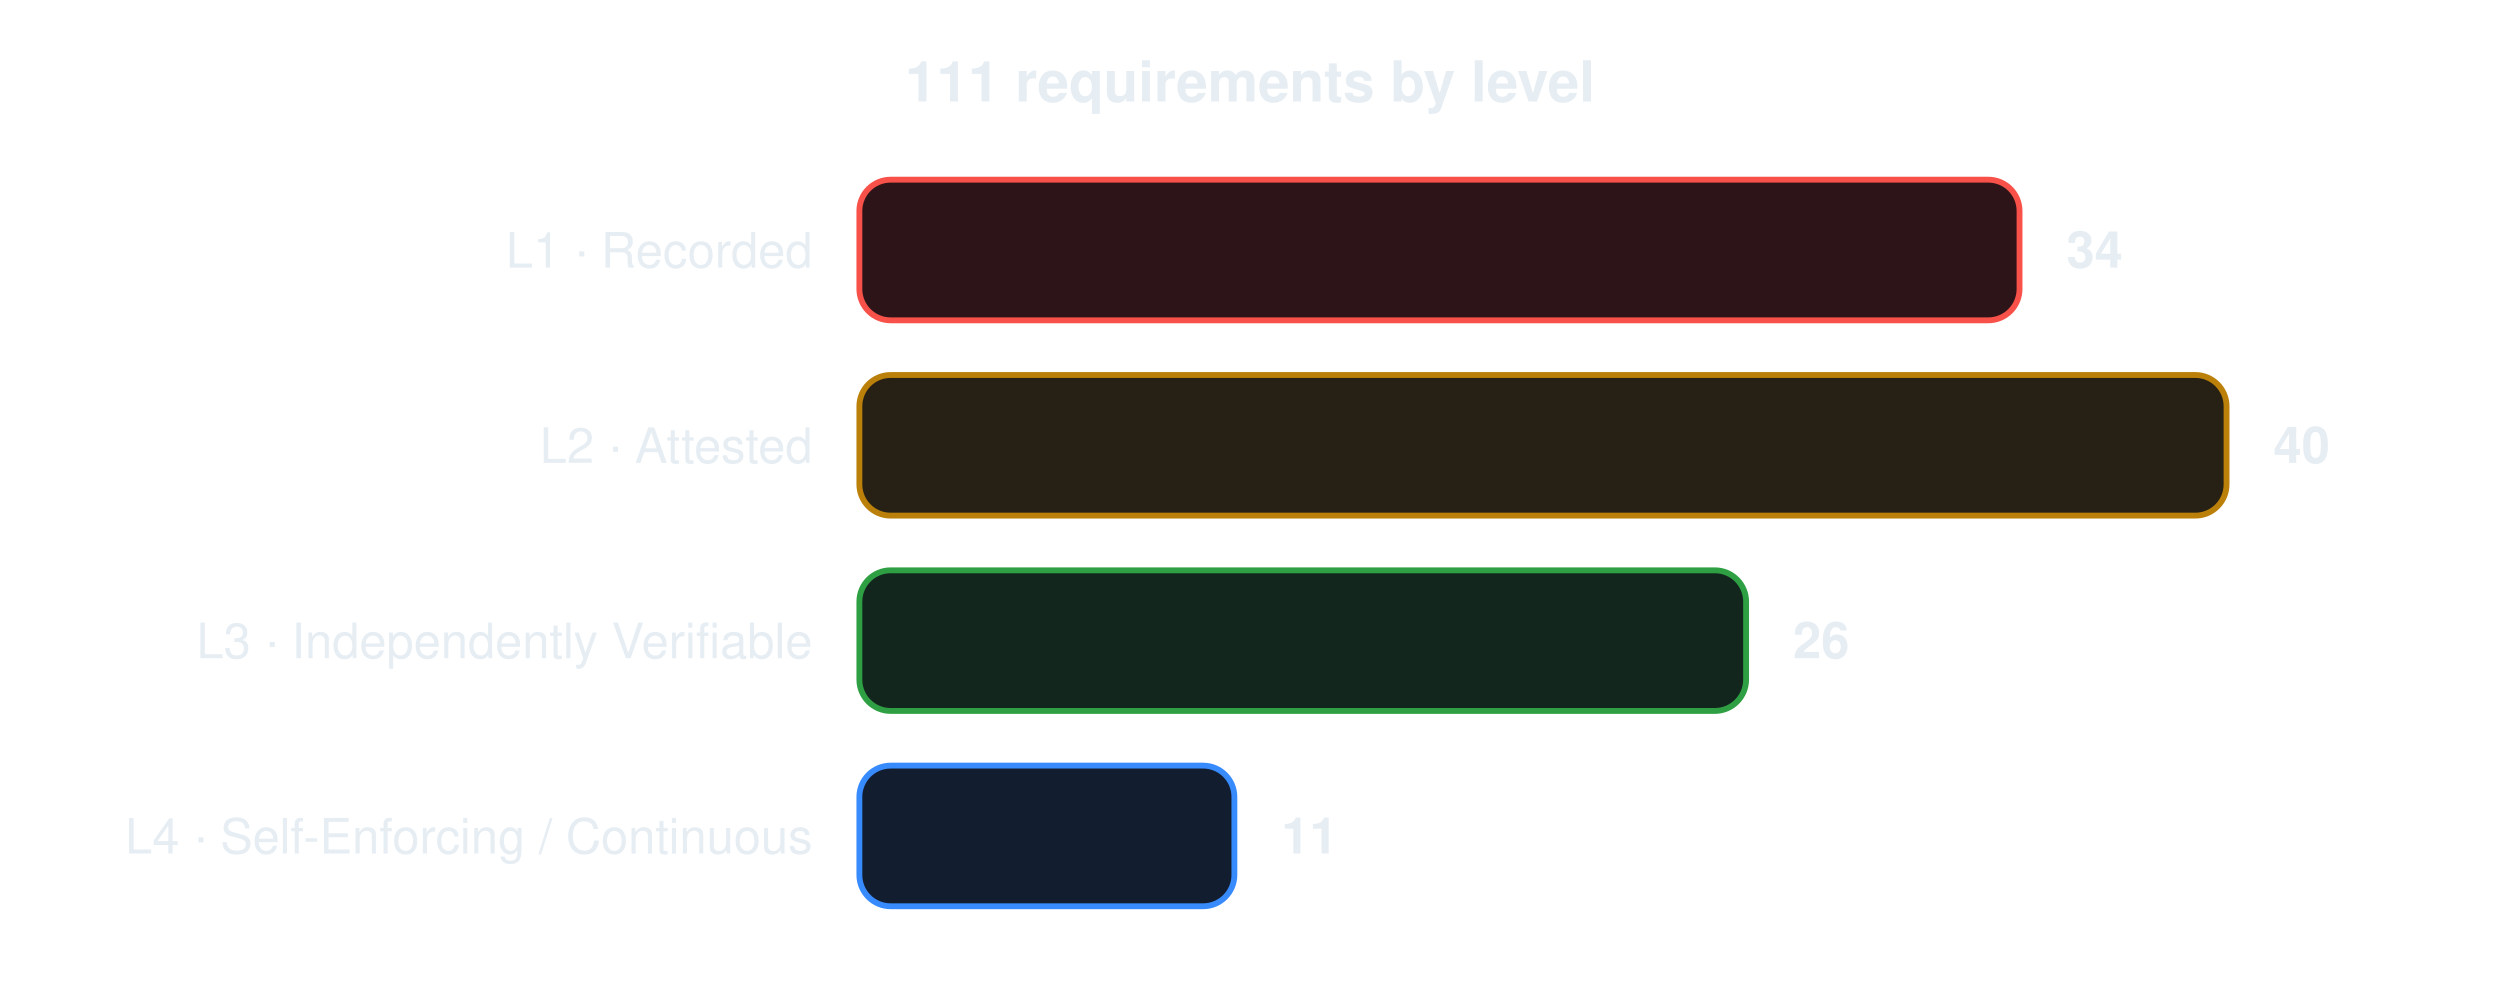
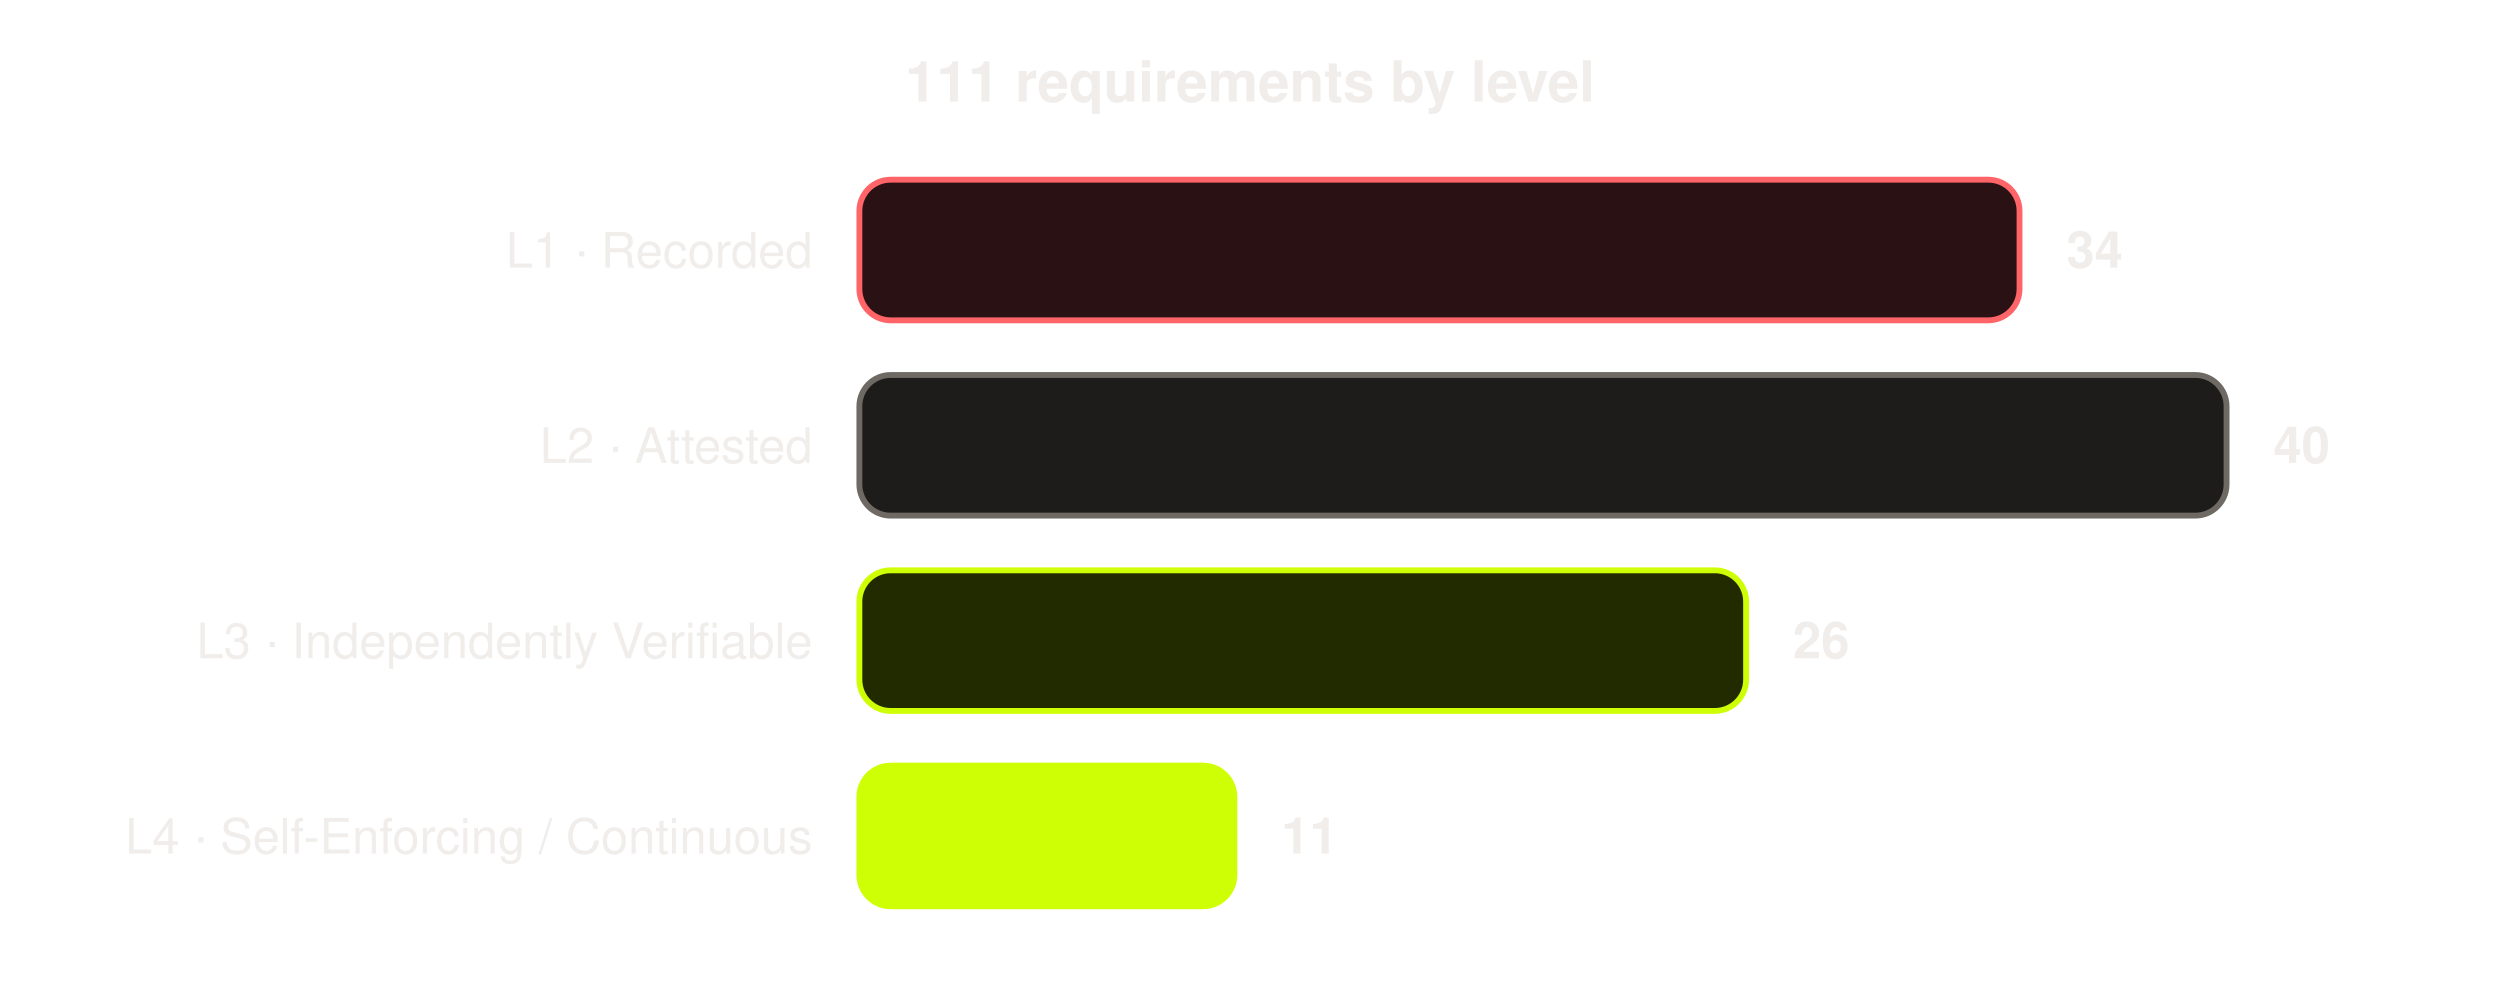
- <svg xmlns="http://www.w3.org/2000/svg" width="640" height="252" viewBox="0 0 640 252" font-family="-apple-system,'Segoe UI',Helvetica,Arial,sans-serif">
-   <text x="320.0" y="26" font-size="14.5" font-weight="600" fill="#e6edf3" text-anchor="middle">111 requirements by level</text>
-   <text x="208" y="68.5" font-size="12.5" fill="#e6edf3" text-anchor="end">L1 · Recorded</text>
-   <rect x="220" y="46" width="297" height="36" rx="8" fill="#2d1418" stroke="#f85149" stroke-width="1.5" />
-   <text x="529" y="68.5" font-size="13" font-weight="600" fill="#e6edf3" text-anchor="start">34</text>
-   <text x="208" y="118.5" font-size="12.5" fill="#e6edf3" text-anchor="end">L2 · Attested</text>
-   <rect x="220" y="96" width="350" height="36" rx="8" fill="#272115" stroke="#bb8009" stroke-width="1.5" />
-   <text x="582" y="118.5" font-size="13" font-weight="600" fill="#e6edf3" text-anchor="start">40</text>
-   <text x="208" y="168.5" font-size="12.5" fill="#e6edf3" text-anchor="end">L3 · Independently Verifiable</text>
-   <rect x="220" y="146" width="227" height="36" rx="8" fill="#12261e" stroke="#2ea043" stroke-width="1.5" />
-   <text x="459" y="168.5" font-size="13" font-weight="600" fill="#e6edf3" text-anchor="start">26</text>
-   <text x="208" y="218.5" font-size="12.5" fill="#e6edf3" text-anchor="end">L4 · Self-Enforcing / Continuous</text>
-   <rect x="220" y="196" width="96" height="36" rx="8" fill="#121d2f" stroke="#388bfd" stroke-width="1.5" />
-   <text x="328" y="218.5" font-size="13" font-weight="600" fill="#e6edf3" text-anchor="start">11</text>
+ <svg xmlns="http://www.w3.org/2000/svg" width="640" height="252" viewBox="0 0 640 252" font-family="Montserrat,'Source Sans 3',-apple-system,'Segoe UI',Helvetica,Arial,sans-serif">
+   <text x="320.0" y="26" font-size="14.5" font-weight="600" fill="#f0edea" text-anchor="middle">111 requirements by level</text>
+   <text x="208" y="68.5" font-size="12.5" fill="#f0edea" text-anchor="end">L1 · Recorded</text>
+   <rect x="220" y="46" width="297" height="36" rx="8" fill="#2a1214" stroke="#ff6568" stroke-width="1.5" />
+   <text x="529" y="68.5" font-size="13" font-weight="600" fill="#f0edea" text-anchor="start">34</text>
+   <text x="208" y="118.5" font-size="12.5" fill="#f0edea" text-anchor="end">L2 · Attested</text>
+   <rect x="220" y="96" width="350" height="36" rx="8" fill="#1d1c1a" stroke="#6e6a63" stroke-width="1.5" />
+   <text x="582" y="118.5" font-size="13" font-weight="600" fill="#f0edea" text-anchor="start">40</text>
+   <text x="208" y="168.5" font-size="12.5" fill="#f0edea" text-anchor="end">L3 · Independently Verifiable</text>
+   <rect x="220" y="146" width="227" height="36" rx="8" fill="#222b00" stroke="#cfff04" stroke-width="1.5" />
+   <text x="459" y="168.5" font-size="13" font-weight="600" fill="#f0edea" text-anchor="start">26</text>
+   <text x="208" y="218.5" font-size="12.5" fill="#f0edea" text-anchor="end">L4 · Self-Enforcing / Continuous</text>
+   <rect x="220" y="196" width="96" height="36" rx="8" fill="#cfff04" stroke="#cfff04" stroke-width="1.5" />
+   <text x="328" y="218.5" font-size="13" font-weight="600" fill="#f0edea" text-anchor="start">11</text>
</svg>
